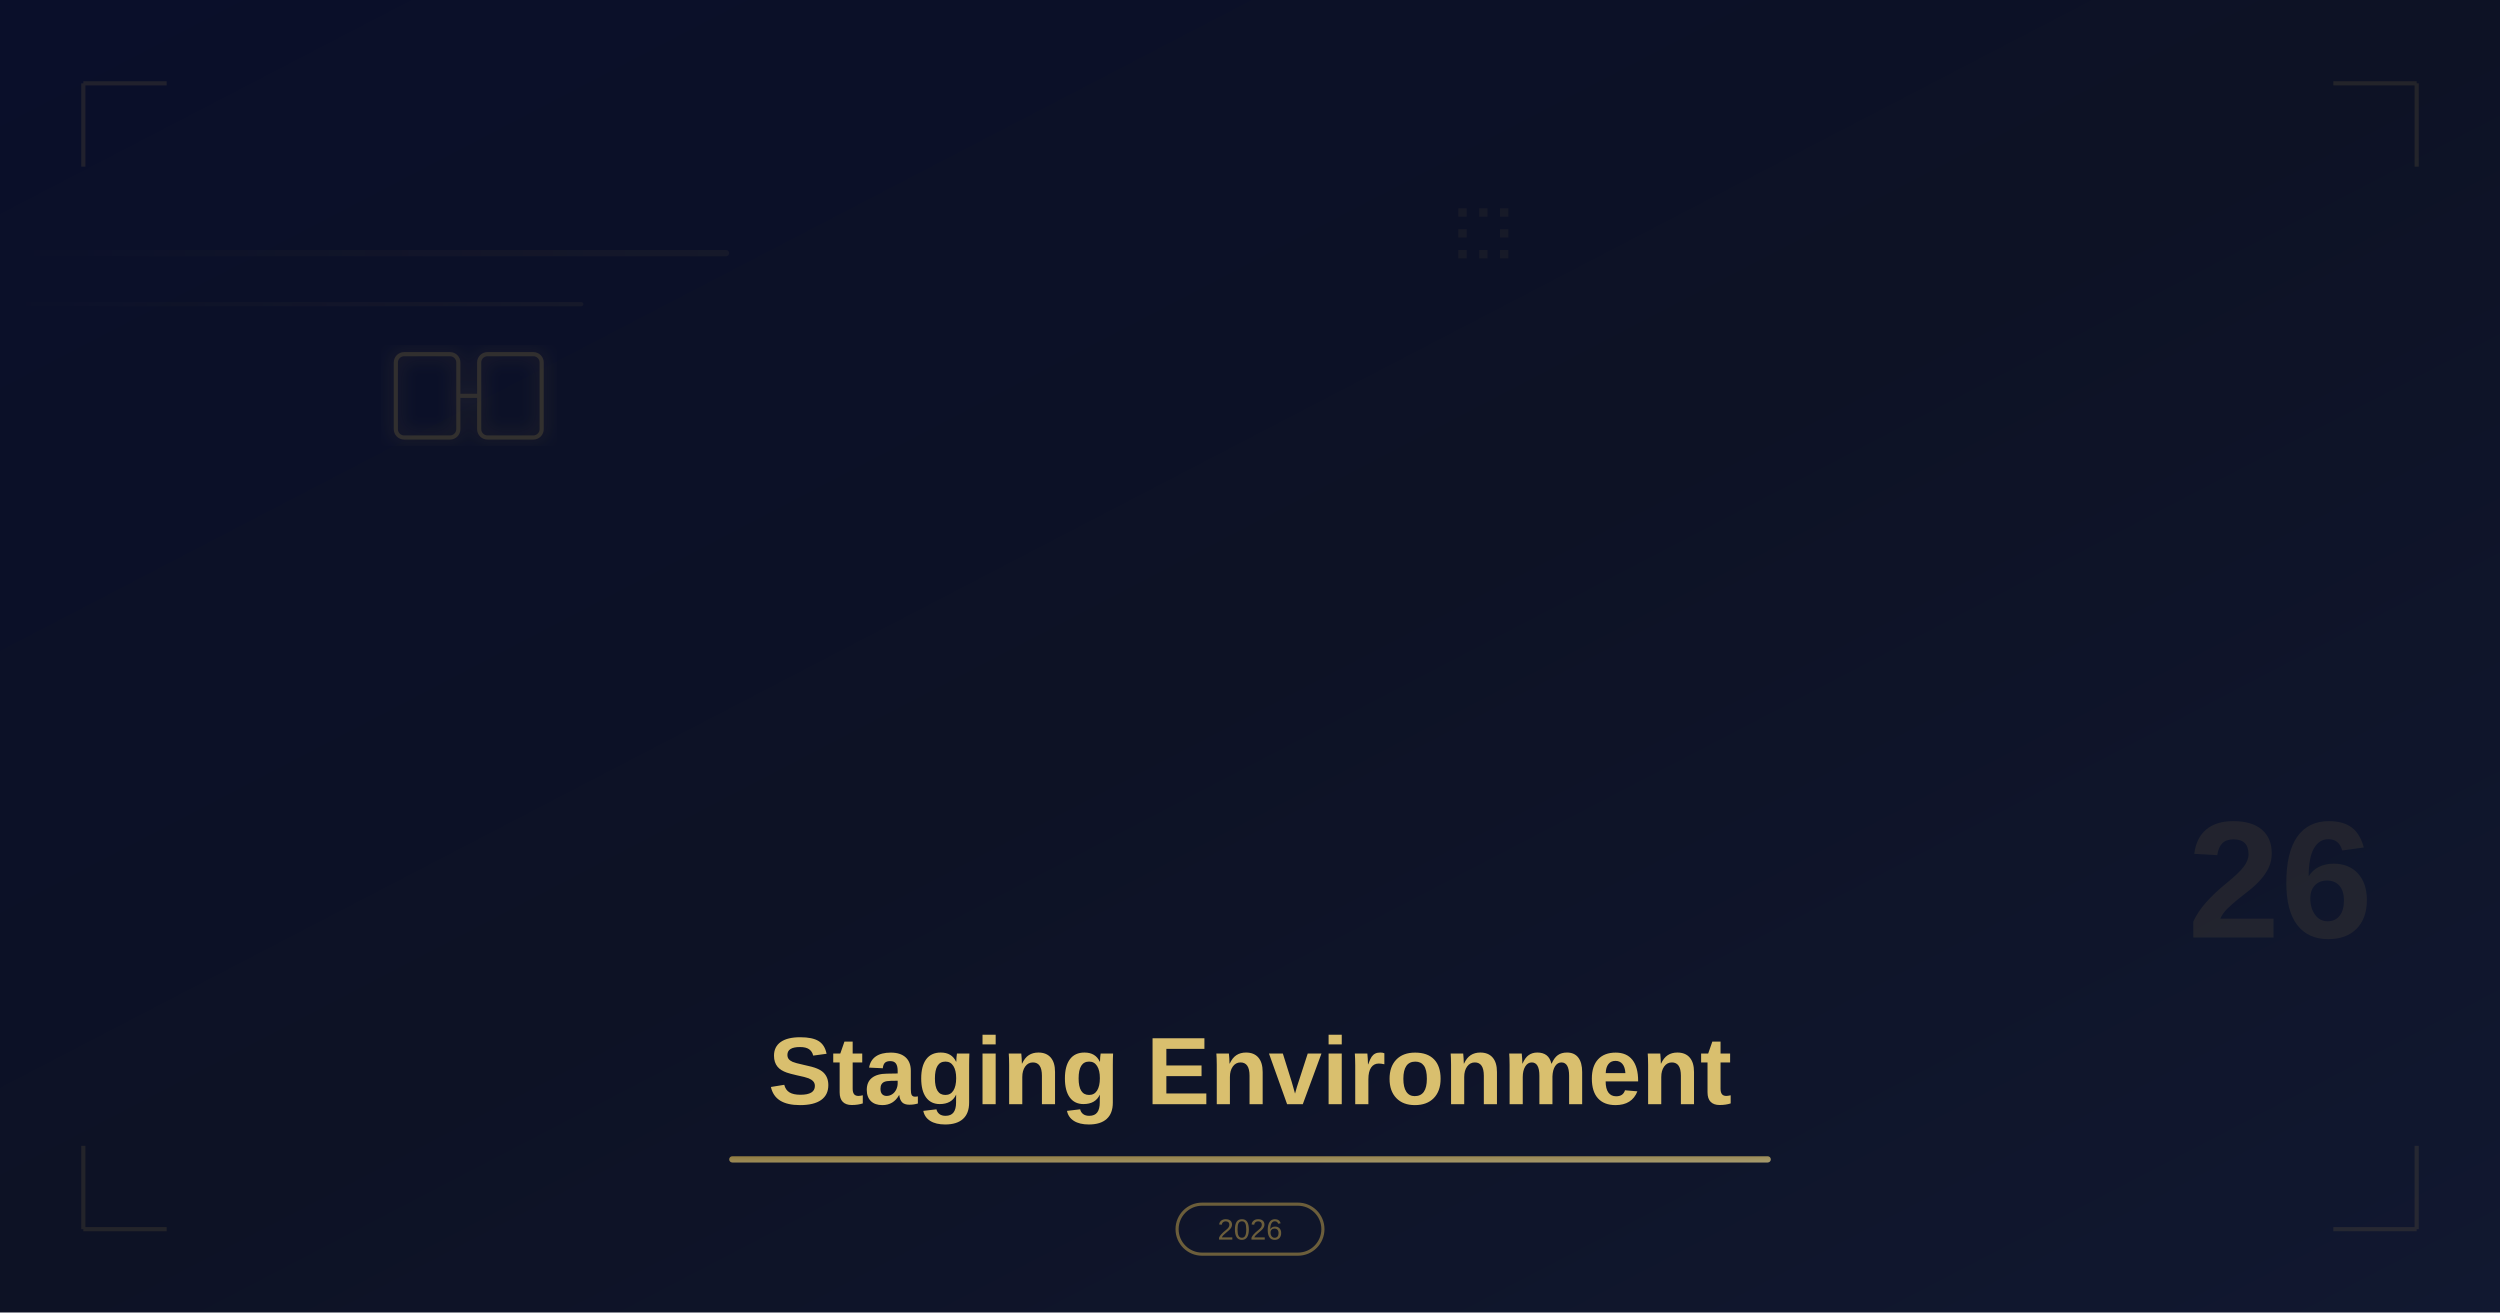
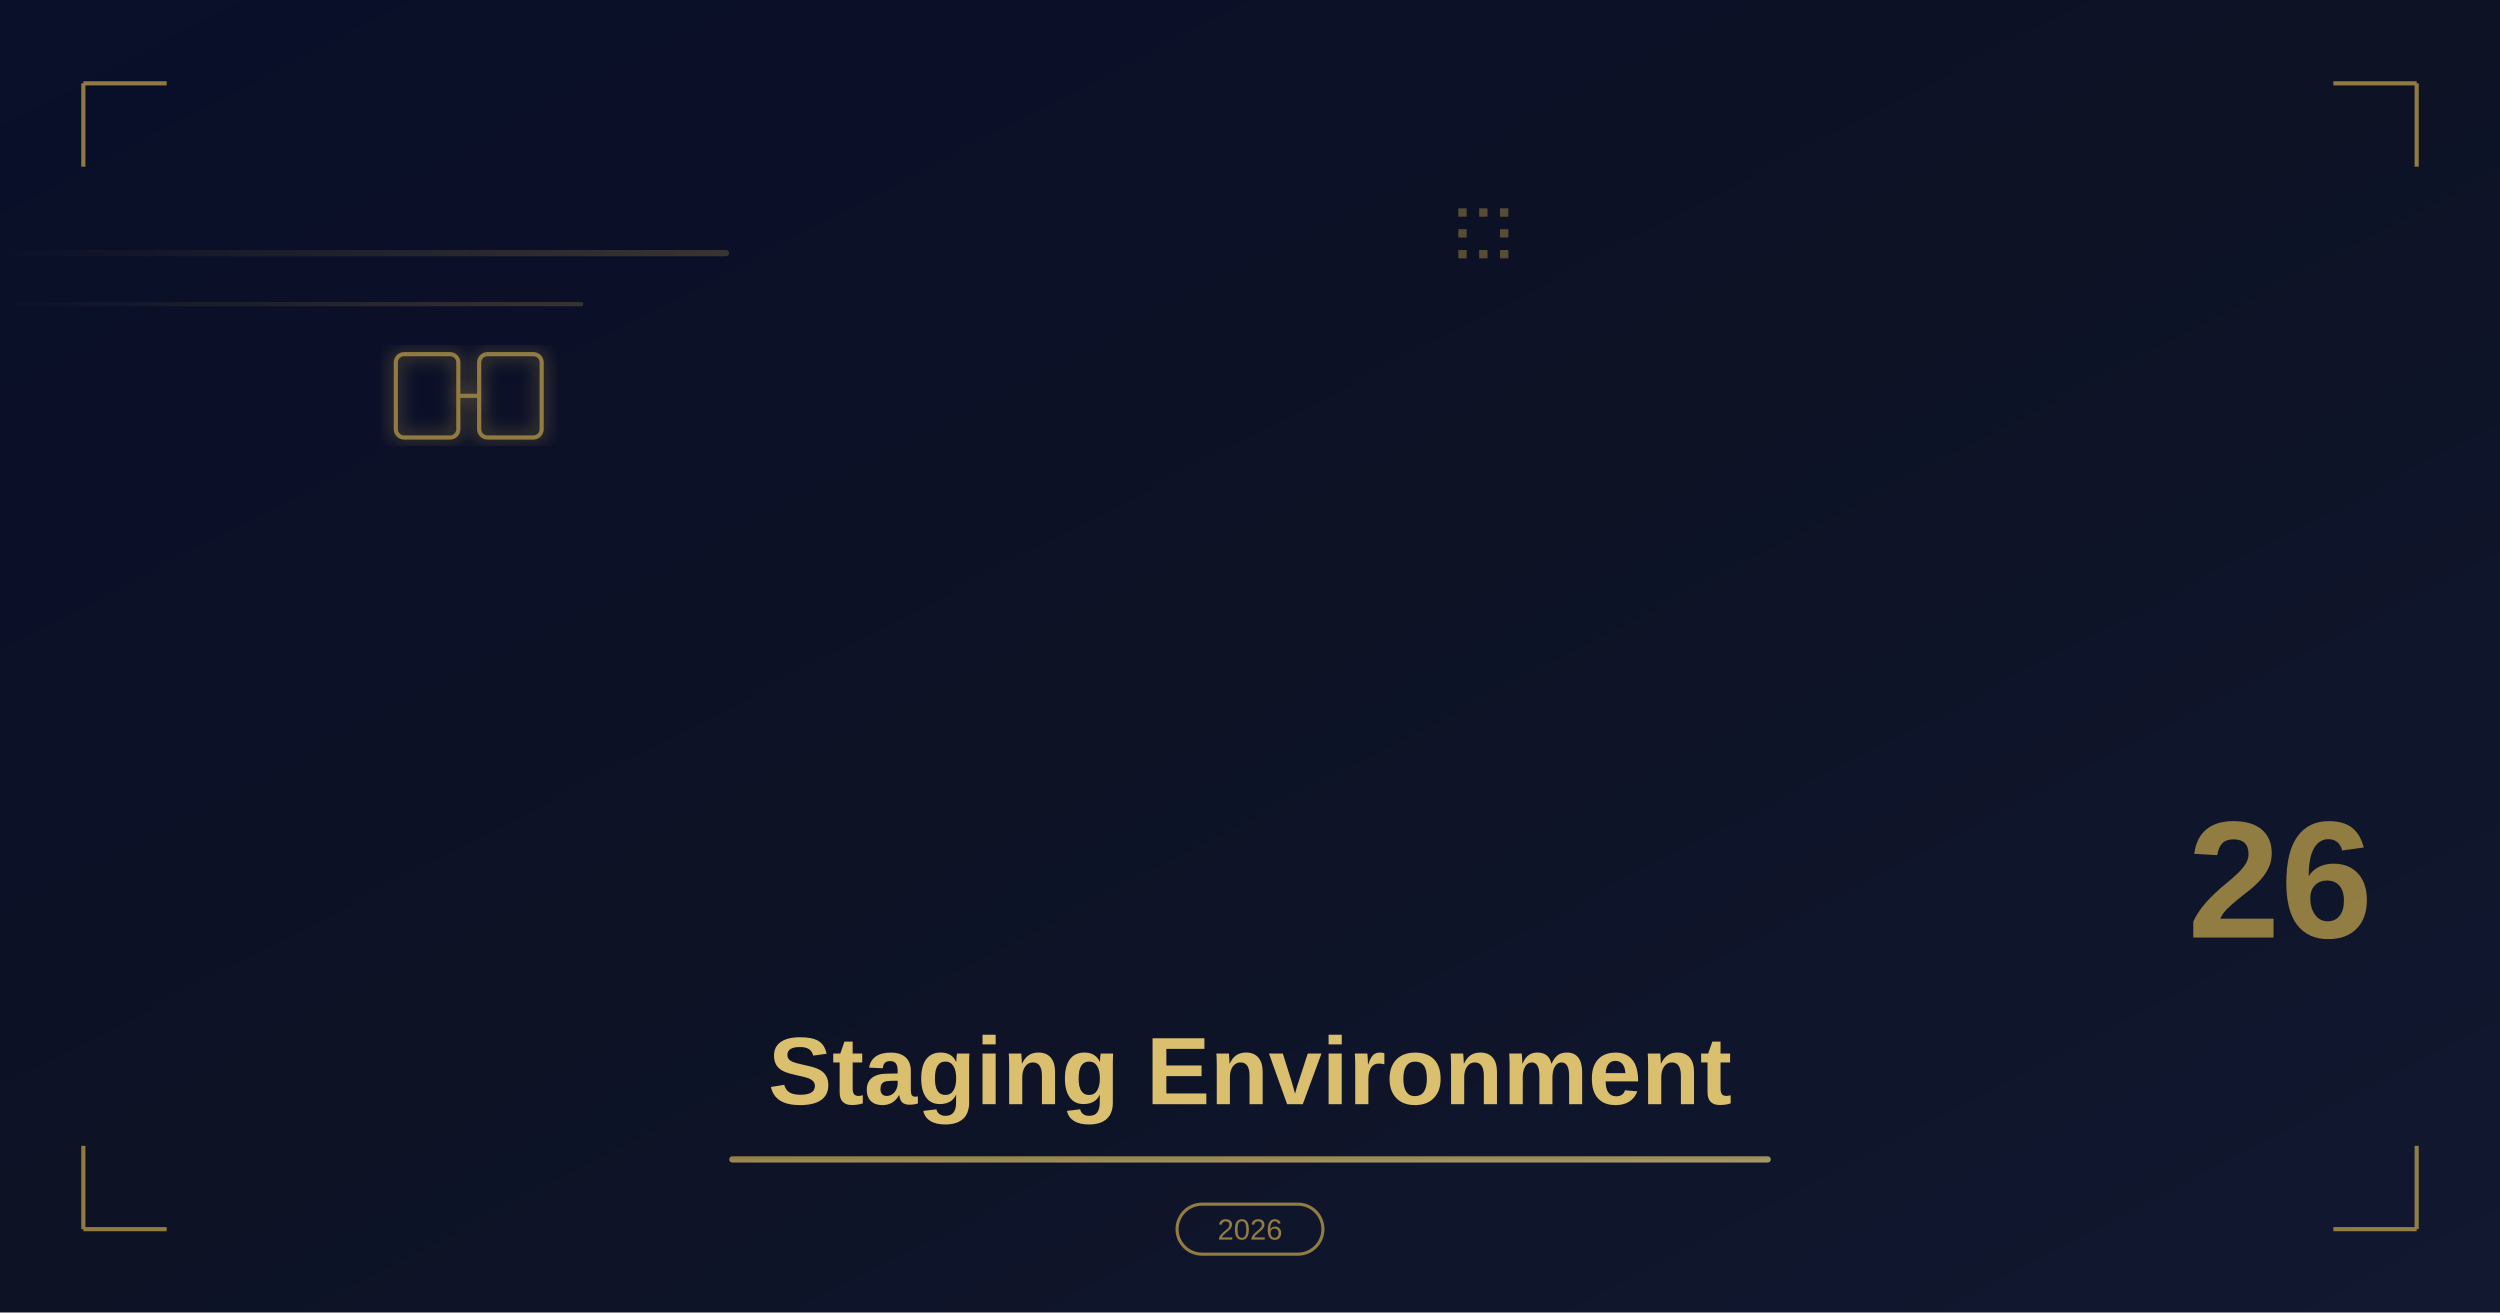
<svg xmlns="http://www.w3.org/2000/svg" viewBox="0 0 1200 630" width="1200" height="630">
  <defs>
    <linearGradient id="goldGrad" x1="0%" y1="0%" x2="100%" y2="100%">
      <stop offset="0%" stop-color="#c9a84c" />
      <stop offset="100%" stop-color="#e8d48b" />
    </linearGradient>
    <linearGradient id="speedGrad" x1="0%" y1="0%" x2="100%" y2="0%">
      <stop offset="0%" stop-color="#c9a84c" stop-opacity="0" />
      <stop offset="100%" stop-color="#c9a84c" stop-opacity="0.6" />
    </linearGradient>
    <linearGradient id="bgGrad" x1="0%" y1="0%" x2="100%" y2="100%">
      <stop offset="0%" stop-color="#0a0f2a" />
      <stop offset="50%" stop-color="#0d1225" />
      <stop offset="100%" stop-color="#111830" />
    </linearGradient>
    <filter id="glow">
      <feGaussianBlur stdDeviation="4" result="blur" />
      <feMerge>
        <feMergeNode in="blur" />
        <feMergeNode in="SourceGraphic" />
      </feMerge>
    </filter>
  </defs>
  <rect width="1200" height="630" fill="url(#bgGrad)" />
-   <g transform="translate(180, 150)" opacity="0.2" filter="url(#glow)">
+   <g transform="translate(180, 150)" opacity="0.7" filter="url(#glow)">
    <rect x="10" y="20" width="30" height="40" rx="4" fill="none" stroke="#c9a84c" stroke-width="2" />
    <rect x="50" y="20" width="30" height="40" rx="4" fill="none" stroke="#c9a84c" stroke-width="2" />
    <path d="M40,40 L50,40" stroke="#c9a84c" stroke-width="2" />
  </g>
-   <g opacity="0.1">
+   <g opacity="0.4">
    <rect x="0" y="120" width="350" height="3" rx="1.5" fill="url(#speedGrad)" />
    <rect x="0" y="145" width="280" height="2" rx="1" fill="url(#speedGrad)" />
  </g>
-   <g transform="translate(1050, 450)" opacity="0.1">
+   <g transform="translate(1050, 450)" opacity="0.7">
    <text x="0" y="0" font-family="Arial, sans-serif" font-size="80" fill="#c9a84c" font-weight="bold">26</text>
  </g>
-   <g fill="#c9a84c" opacity="0.06">
+   <g fill="#c9a84c" opacity="0.4">
    <rect x="700" y="100" width="4" height="4" />
    <rect x="710" y="100" width="4" height="4" />
    <rect x="720" y="100" width="4" height="4" />
    <rect x="700" y="110" width="4" height="4" />
    <rect x="720" y="110" width="4" height="4" />
    <rect x="700" y="120" width="4" height="4" />
    <rect x="710" y="120" width="4" height="4" />
    <rect x="720" y="120" width="4" height="4" />
  </g>
-   <g opacity="0.12" fill="none" stroke="#c9a84c" stroke-width="2">
+   <g opacity="0.7" fill="none" stroke="#c9a84c" stroke-width="2">
    <path d="M40,40 L40,80 M40,40 L80,40" />
    <path d="M1160,40 L1160,80 M1160,40 L1120,40" />
    <path d="M40,590 L40,550 M40,590 L80,590" />
    <path d="M1160,590 L1160,550 M1160,590 L1120,590" />
  </g>
  <text x="600" y="530" font-family="Arial, Helvetica, sans-serif" font-size="46" fill="#D9BF6E" text-anchor="middle" font-weight="bold">Staging Environment</text>
  <rect x="350" y="555" width="500" height="3" rx="1.5" fill="url(#goldGrad)" opacity="0.7" />
-   <g transform="translate(600, 590)" opacity="0.5">
+   <g transform="translate(600, 590)" opacity="0.7">
    <rect x="-35" y="-12" width="70" height="24" rx="12" fill="none" stroke="#c9a84c" stroke-width="1.5" />
    <text x="0" y="5" font-family="Arial, sans-serif" font-size="14" fill="#c9a84c" text-anchor="middle">2026</text>
  </g>
</svg>
